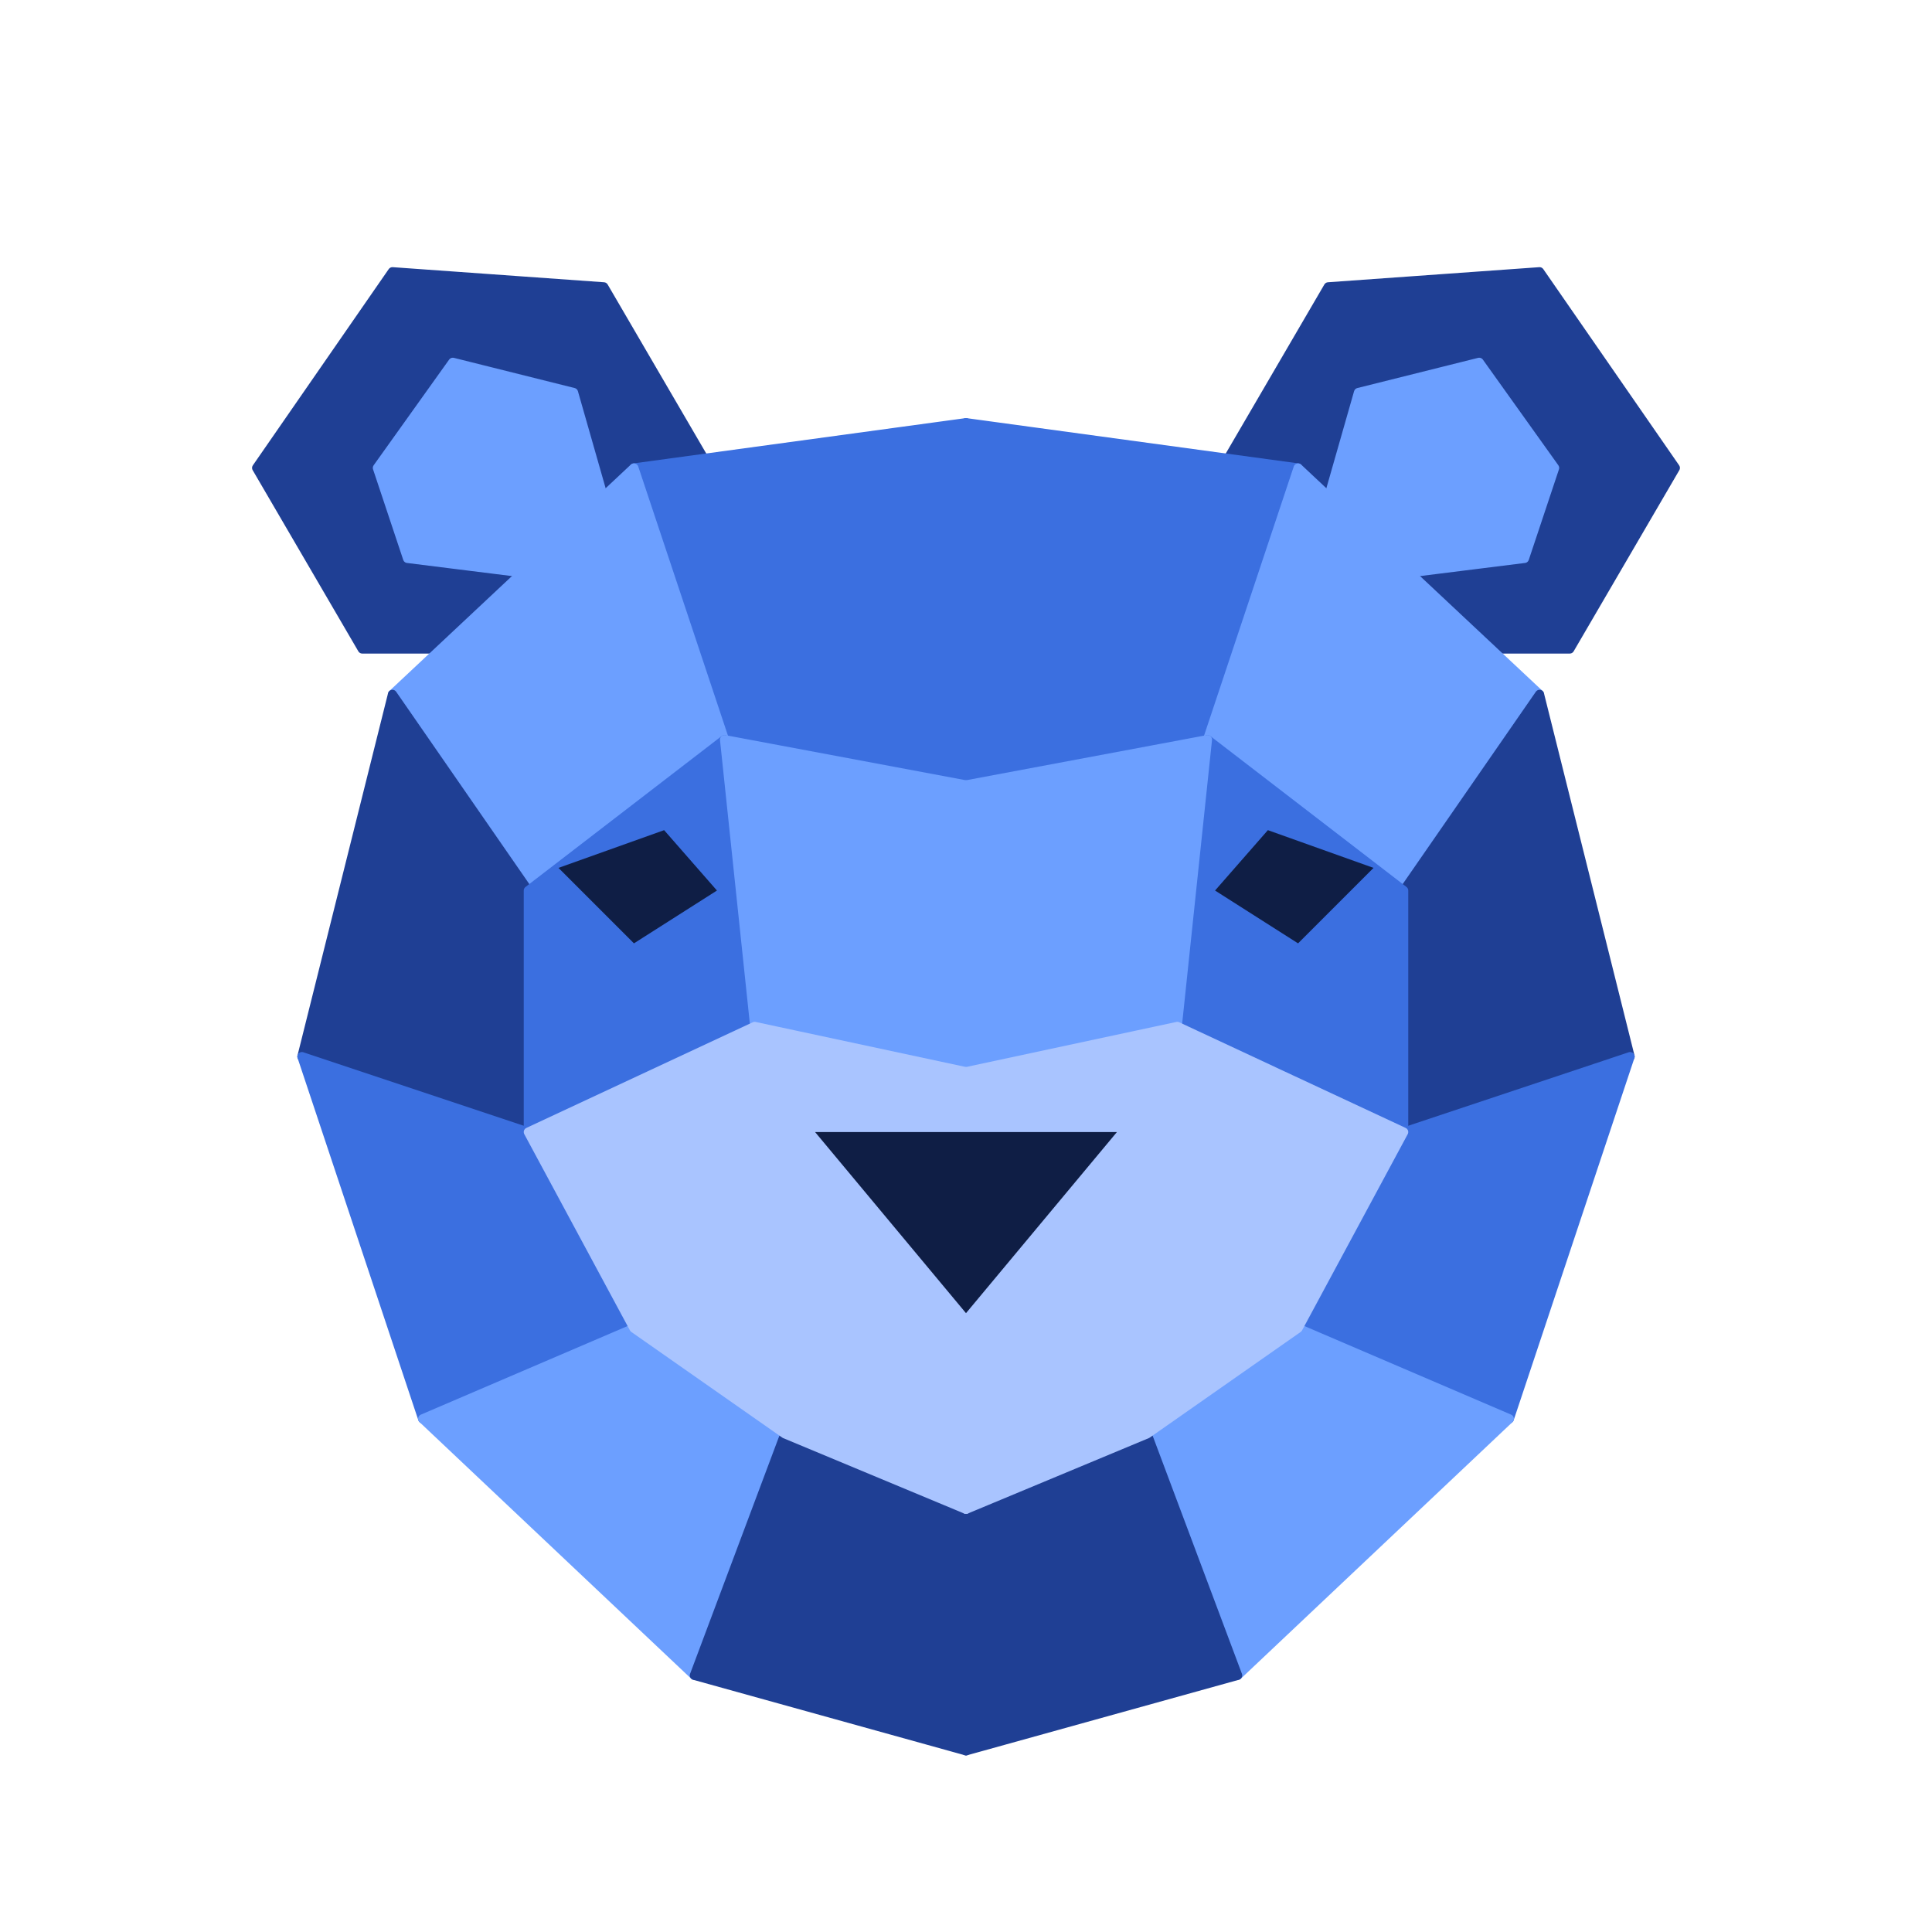
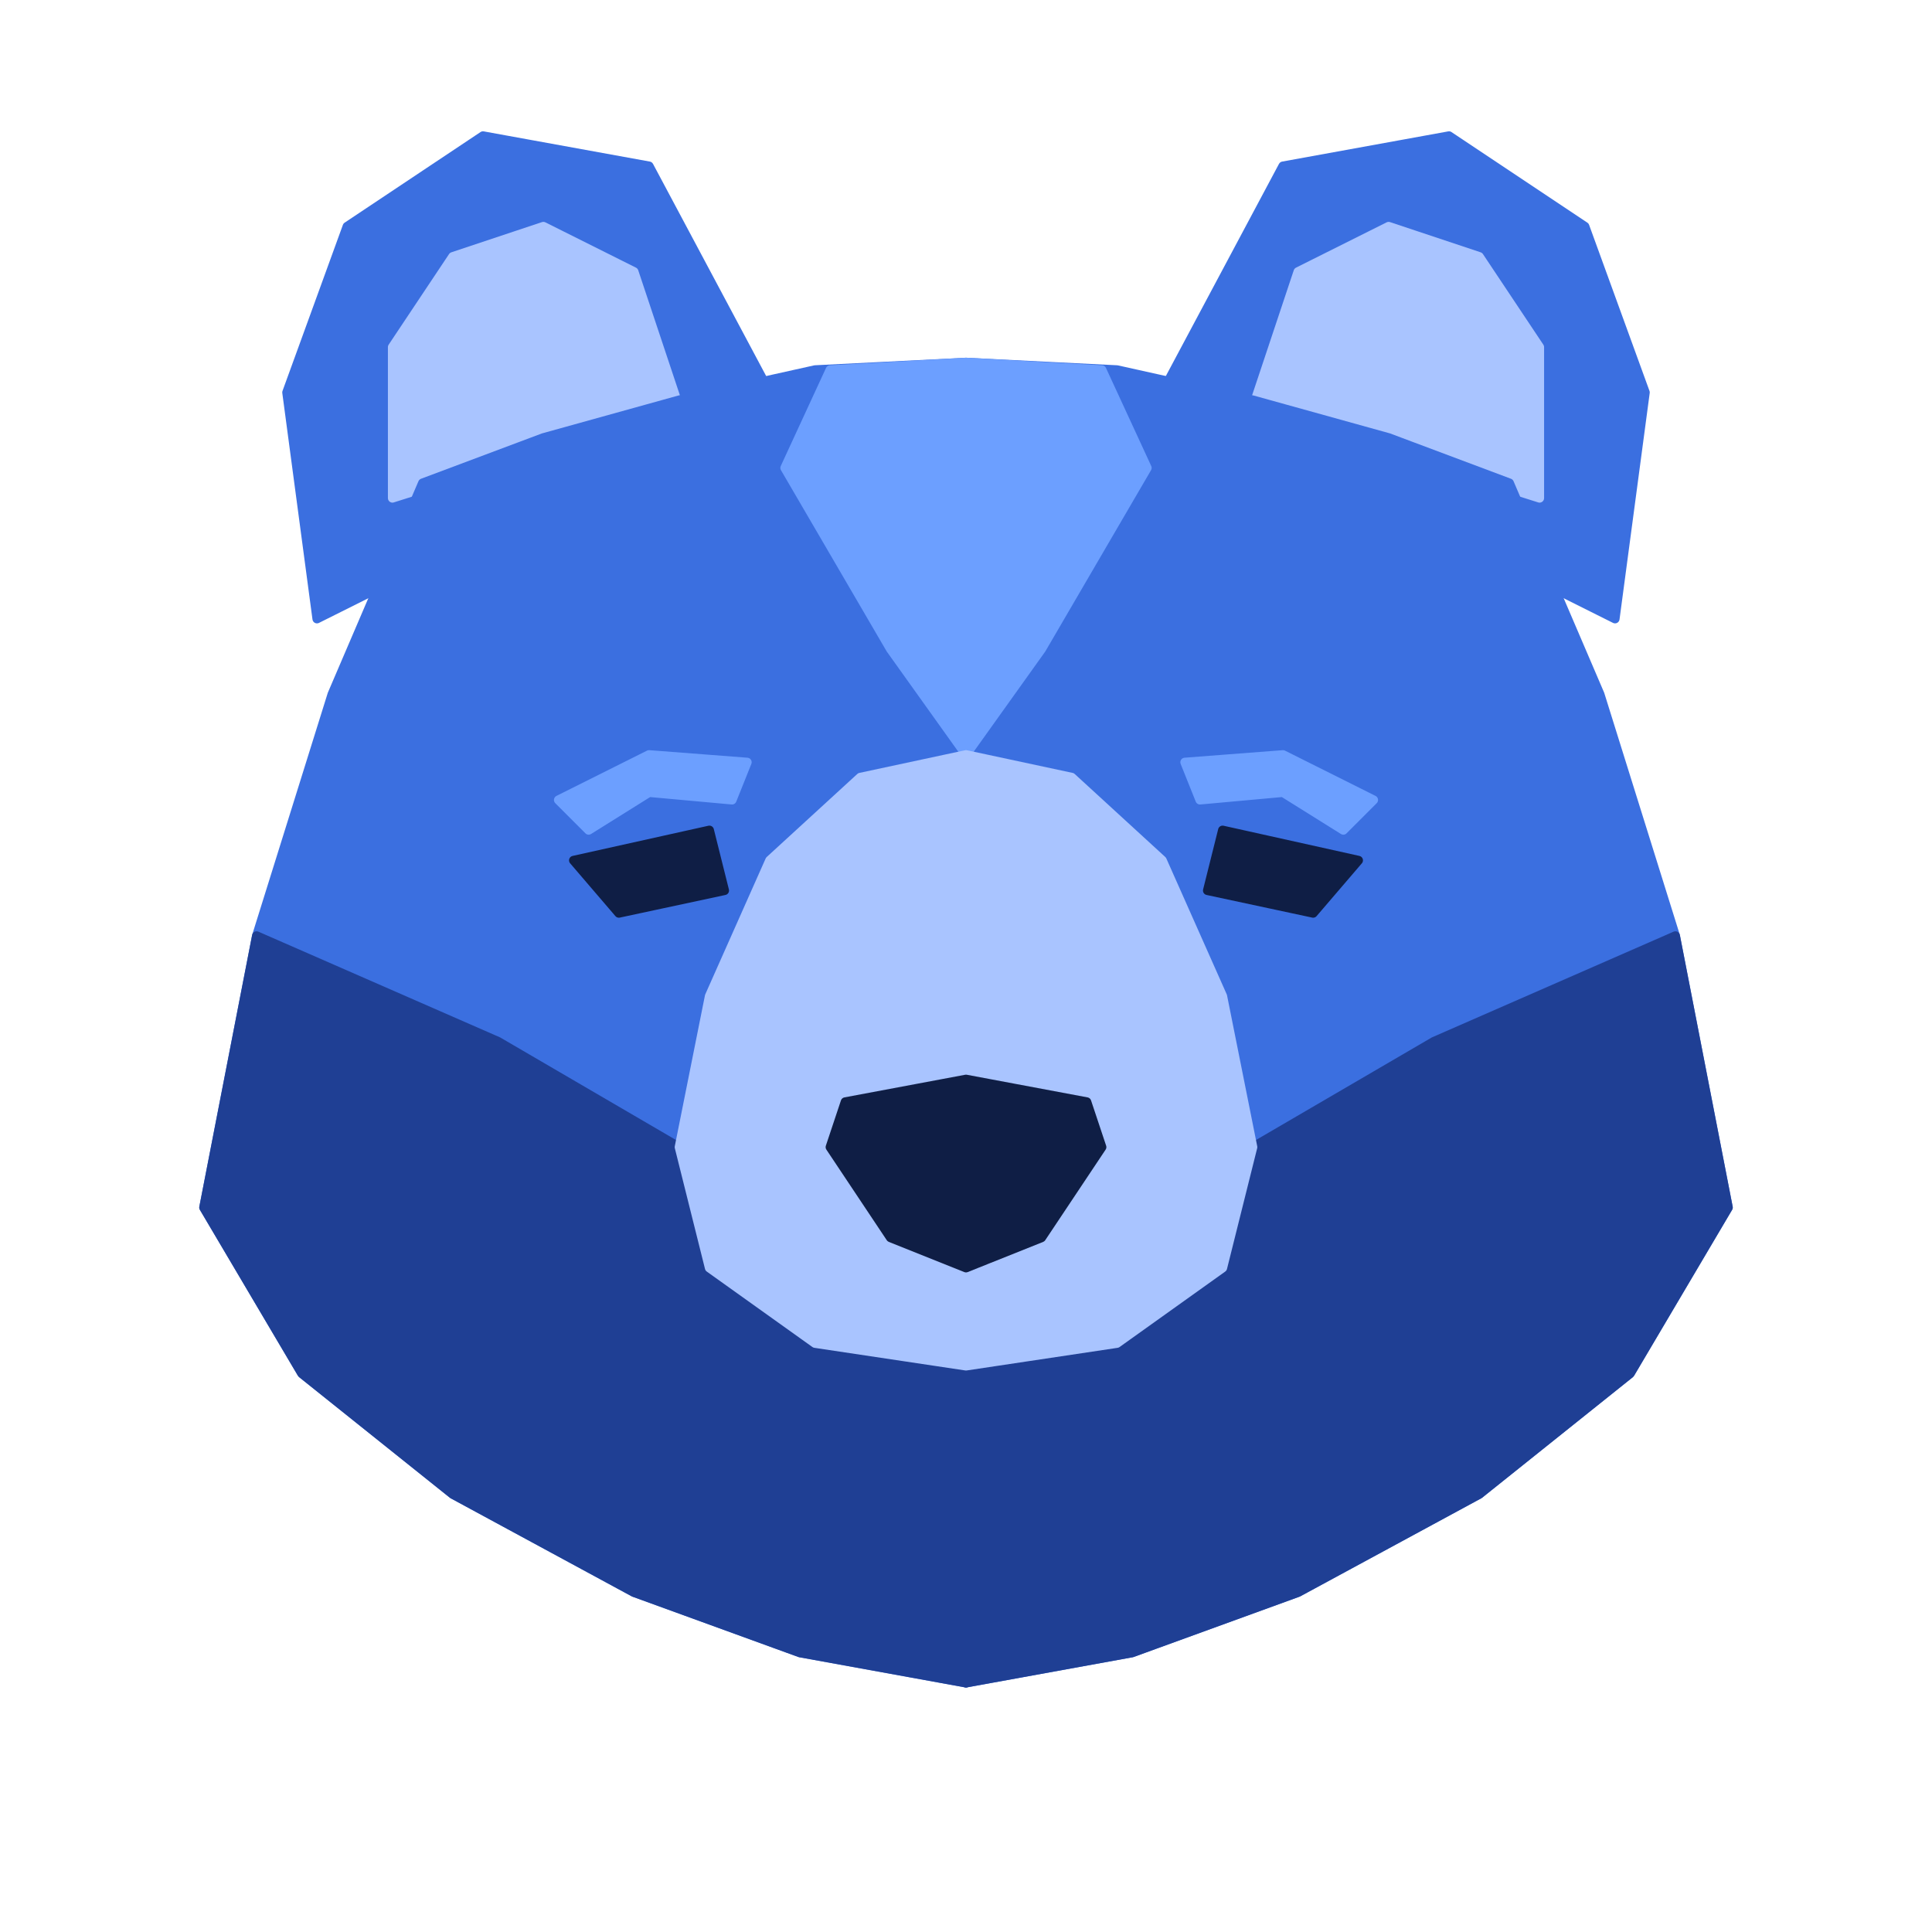
<svg xmlns="http://www.w3.org/2000/svg" viewBox="0 0 256 256" width="256" height="256">
-   <polygon fill="#1f3f94" stroke="#1f3f94" stroke-width="1.2" stroke-linejoin="round" points="34,62 52,36 80,38 94,62 80,86 48,86" />
-   <polygon fill="#1f3f94" stroke="#1f3f94" stroke-width="1.2" stroke-linejoin="round" points="208,86 176,86 162,62 176,38 204,36 222,62" />
-   <polygon fill="#6c9fff" stroke="#6c9fff" stroke-width="1.2" stroke-linejoin="round" points="50,62 60,48 76,52 80,66 70,76 54,74" />
-   <polygon fill="#6c9fff" stroke="#6c9fff" stroke-width="1.2" stroke-linejoin="round" points="202,74 186,76 176,66 180,52 196,48 206,62" />
-   <polygon fill="#3b6fe0" stroke="#3b6fe0" stroke-width="1.2" stroke-linejoin="round" points="128,56 84,62 96,98 128,104" />
-   <polygon fill="#3b6fe0" stroke="#3b6fe0" stroke-width="1.2" stroke-linejoin="round" points="128,104 160,98 172,62 128,56" />
-   <polygon fill="#6c9fff" stroke="#6c9fff" stroke-width="1.2" stroke-linejoin="round" points="84,62 52,92 70,118 96,98" />
-   <polygon fill="#6c9fff" stroke="#6c9fff" stroke-width="1.2" stroke-linejoin="round" points="160,98 186,118 204,92 172,62" />
-   <polygon fill="#1f3f94" stroke="#1f3f94" stroke-width="1.2" stroke-linejoin="round" points="52,92 40,140 70,150 70,118" />
-   <polygon fill="#1f3f94" stroke="#1f3f94" stroke-width="1.2" stroke-linejoin="round" points="186,118 186,150 216,140 204,92" />
-   <polygon fill="#3b6fe0" stroke="#3b6fe0" stroke-width="1.2" stroke-linejoin="round" points="40,140 56,188 84,176 70,150" />
-   <polygon fill="#3b6fe0" stroke="#3b6fe0" stroke-width="1.2" stroke-linejoin="round" points="186,150 172,176 200,188 216,140" />
-   <polygon fill="#6c9fff" stroke="#6c9fff" stroke-width="1.2" stroke-linejoin="round" points="56,188 92,222 104,190 84,176" />
-   <polygon fill="#6c9fff" stroke="#6c9fff" stroke-width="1.2" stroke-linejoin="round" points="172,176 152,190 164,222 200,188" />
-   <polygon fill="#1f3f94" stroke="#1f3f94" stroke-width="1.2" stroke-linejoin="round" points="92,222 128,232 128,200 104,190" />
-   <polygon fill="#1f3f94" stroke="#1f3f94" stroke-width="1.2" stroke-linejoin="round" points="152,190 128,200 128,232 164,222" />
-   <polygon fill="#3b6fe0" stroke="#3b6fe0" stroke-width="1.2" stroke-linejoin="round" points="70,118 96,98 100,136 70,150" />
-   <polygon fill="#3b6fe0" stroke="#3b6fe0" stroke-width="1.2" stroke-linejoin="round" points="186,150 156,136 160,98 186,118" />
-   <polygon fill="#6c9fff" stroke="#6c9fff" stroke-width="1.2" stroke-linejoin="round" points="96,98 128,104 128,142 100,136" />
-   <polygon fill="#6c9fff" stroke="#6c9fff" stroke-width="1.2" stroke-linejoin="round" points="156,136 128,142 128,104 160,98" />
-   <polygon fill="#a9c4ff" stroke="#a9c4ff" stroke-width="1.2" stroke-linejoin="round" points="70,150 100,136 128,142 128,200 104,190 84,176" />
-   <polygon fill="#a9c4ff" stroke="#a9c4ff" stroke-width="1.2" stroke-linejoin="round" points="172,176 152,190 128,200 128,142 156,136 186,150" />
-   <polygon fill="#0f1e45" stroke="#0f1e45" stroke-width="0" stroke-linejoin="round" points="74,115 88,110 95,118 84,125" />
-   <polygon fill="#0f1e45" stroke="#0f1e45" stroke-width="0" stroke-linejoin="round" points="172,125 161,118 168,110 182,115" />
-   <polygon fill="#0f1e45" stroke="#0f1e45" stroke-width="0" stroke-linejoin="round" points="108,150 148,150 128,174" />
+   <polygon fill="#3b6fe0" stroke="#3b6fe0" stroke-width="1.2" stroke-linejoin="round" points="42,82 38,52 46,30 64,18 86,22 102,52" />
+   <polygon fill="#3b6fe0" stroke="#3b6fe0" stroke-width="1.2" stroke-linejoin="round" points="154,52 170,22 192,18 210,30 218,52 214,82" />
+   <polygon fill="#a9c4ff" stroke="#a9c4ff" stroke-width="1.2" stroke-linejoin="round" points="52,66 52,46 60,34 72,30 84,36 90,54" />
+   <polygon fill="#a9c4ff" stroke="#a9c4ff" stroke-width="1.2" stroke-linejoin="round" points="166,54 172,36 184,30 196,34 204,46 204,66" />
+   <polygon fill="#3b6fe0" stroke="#3b6fe0" stroke-width="1.2" stroke-linejoin="round" points="128,48 108,49 90,53 72,58 56,64 44,92 34,124 27,160 40,182 60,198 84,211 106,219 128,223 150,219 172,211 196,198 216,182 229,160 222,124 212,92 200,64 184,58 166,53 148,49" />
+   <polygon fill="#1f3f94" stroke="#1f3f94" stroke-width="1.2" stroke-linejoin="round" points="34,124 27,160 40,182 60,198 84,211 106,219 128,223 128,181 108,178 94,168 90,152 66,138" />
+   <polygon fill="#1f3f94" stroke="#1f3f94" stroke-width="1.2" stroke-linejoin="round" points="190,138 166,152 162,168 148,178 128,181 128,223 150,219 172,211 196,198 216,182 229,160 222,124" />
+   <polygon fill="#6c9fff" stroke="#6c9fff" stroke-width="1.2" stroke-linejoin="round" points="128,48 110,49 104,62 118,86 128,100 138,86 152,62 146,49" />
+   <polygon fill="#6c9fff" stroke="#6c9fff" stroke-width="1.2" stroke-linejoin="round" points="74,106 86,100 99,101 97,106 86,105 78,110" />
+   <polygon fill="#6c9fff" stroke="#6c9fff" stroke-width="1.2" stroke-linejoin="round" points="178,110 170,105 159,106 157,101 170,100 182,106" />
+   <polygon fill="#a9c4ff" stroke="#a9c4ff" stroke-width="1.2" stroke-linejoin="round" points="128,100 114,103 102,114 94,132 90,152 94,168 108,178 128,181 148,178 162,168 166,152 162,132 154,114 142,103" />
+   <polygon fill="#0f1e45" stroke="#0f1e45" stroke-width="1.2" stroke-linejoin="round" points="76,114 94,110 96,118 82,121" />
+   <polygon fill="#0f1e45" stroke="#0f1e45" stroke-width="1.2" stroke-linejoin="round" points="174,121 160,118 162,110 180,114" />
+   <polygon fill="#0f1e45" stroke="#0f1e45" stroke-width="1.2" stroke-linejoin="round" points="112,146 128,143 144,146 146,152 138,164 128,168 118,164 110,152" />
</svg>
